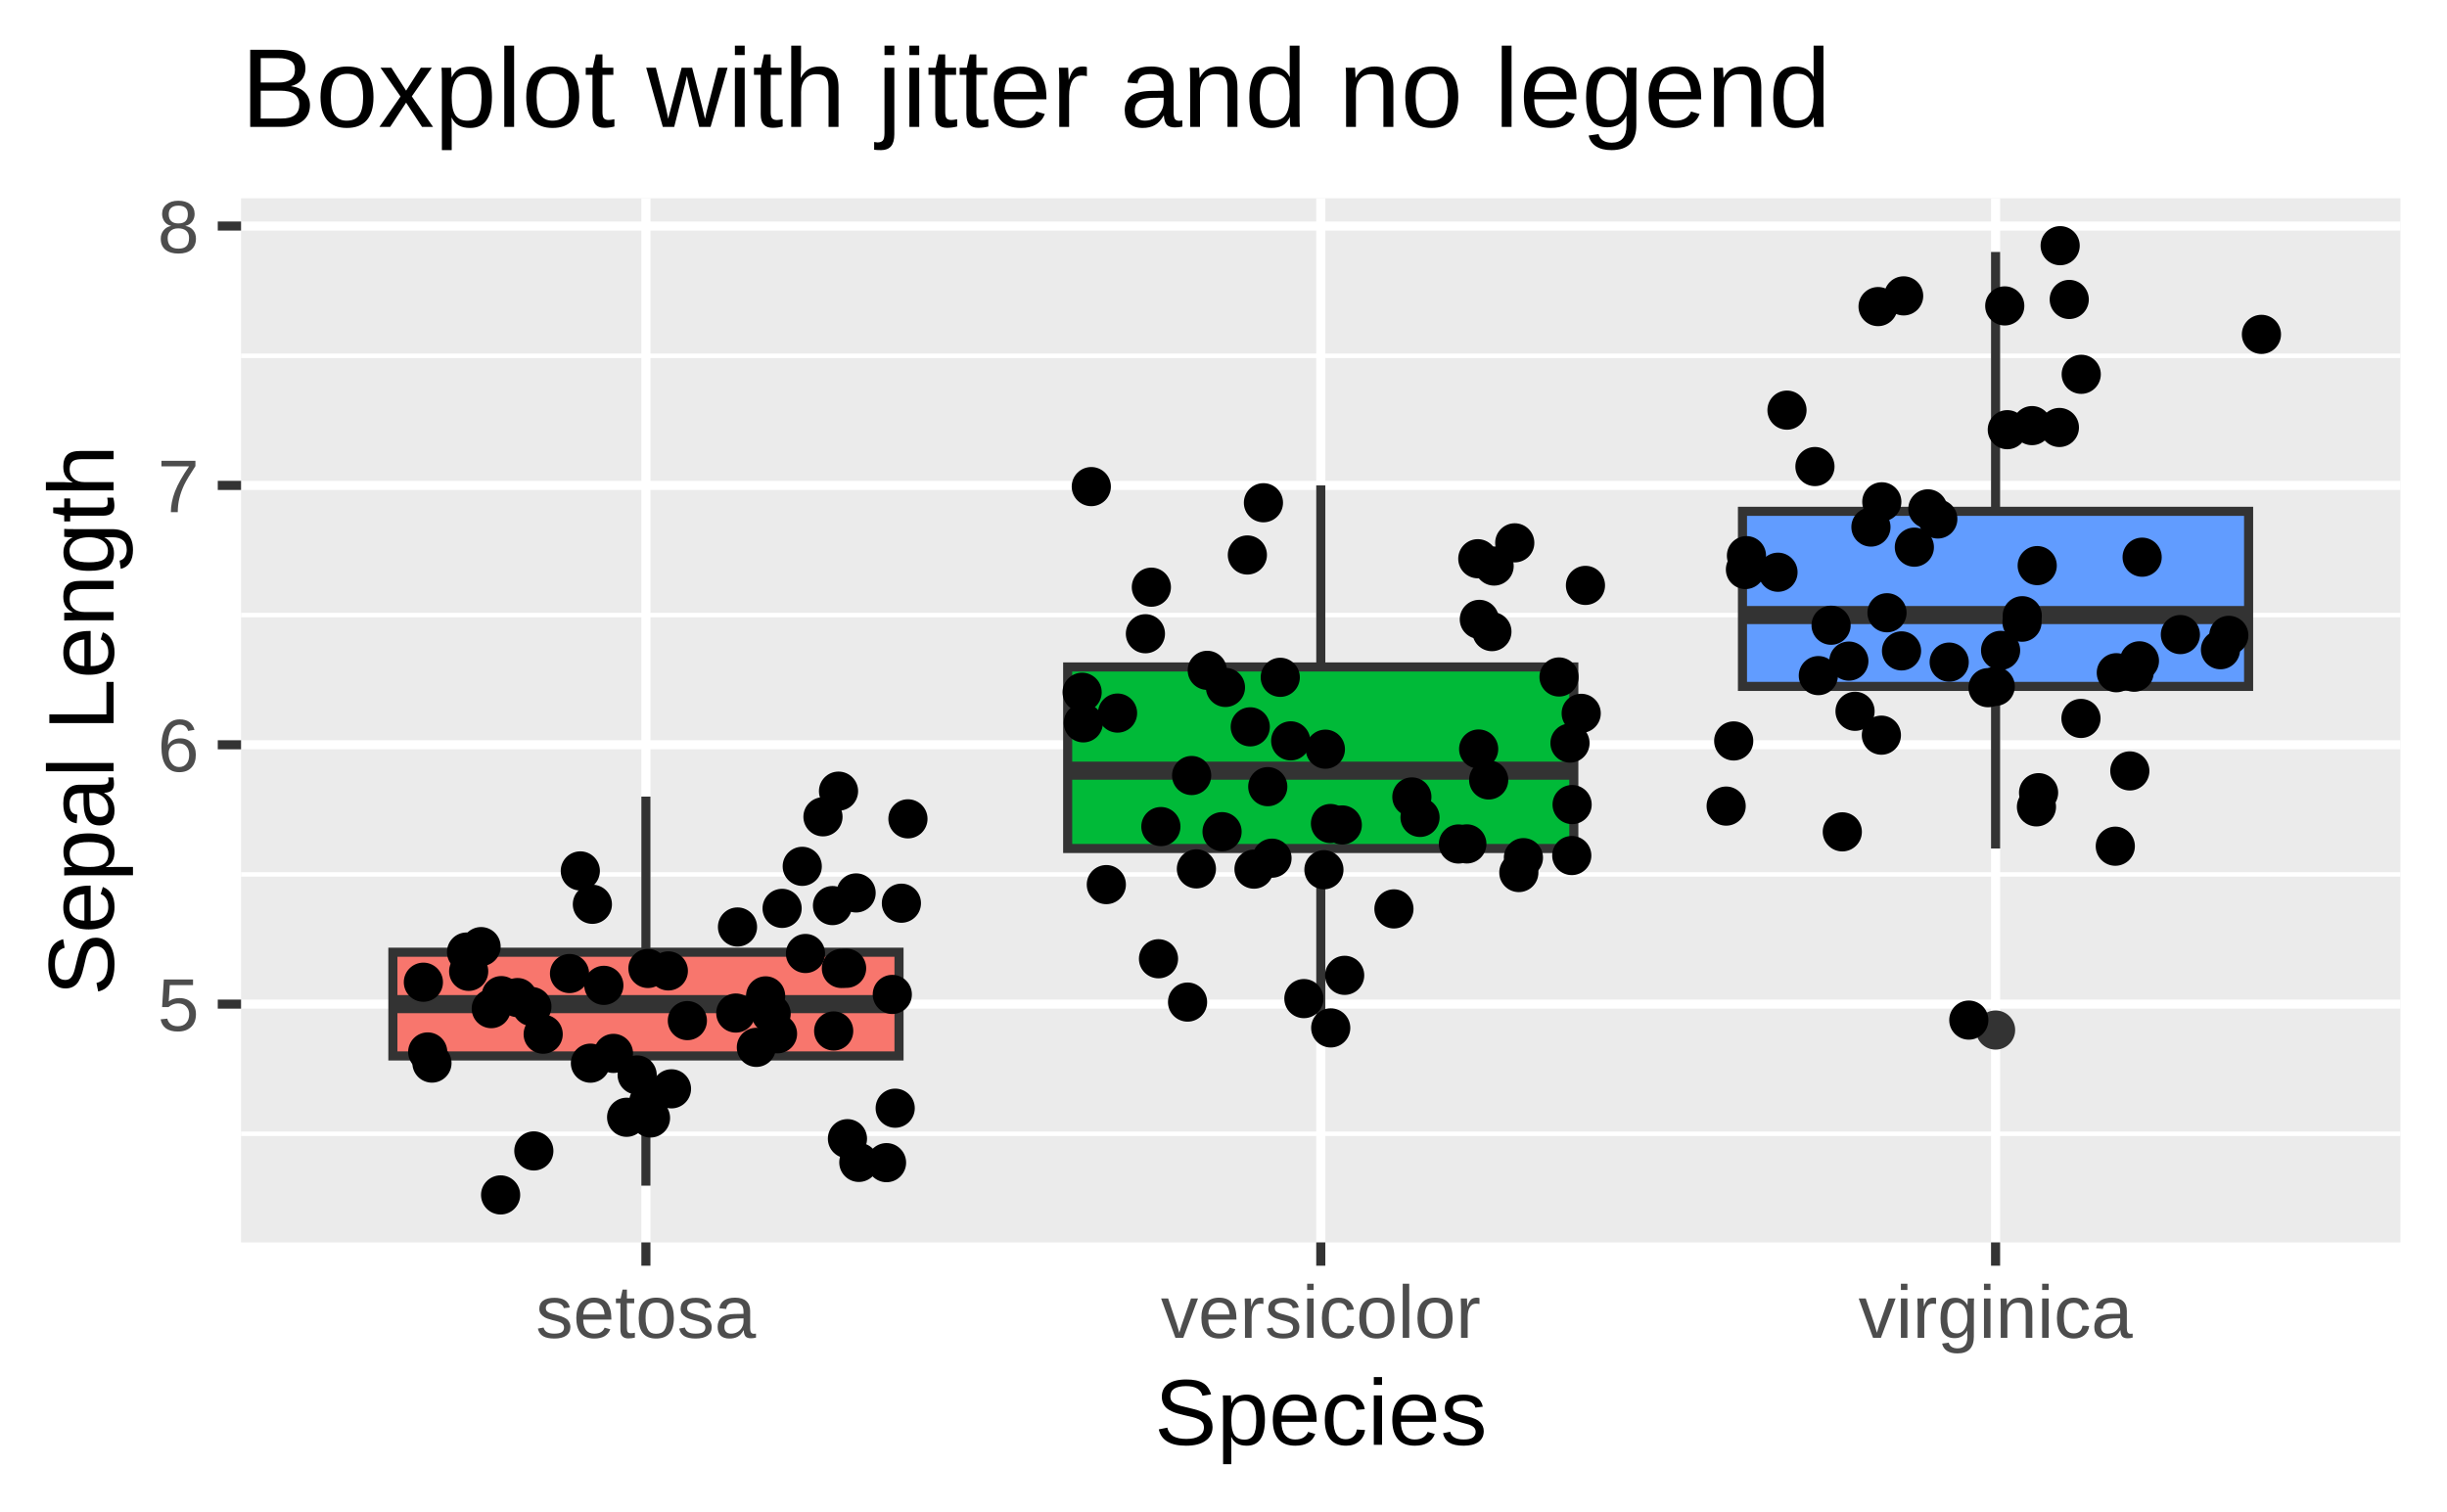
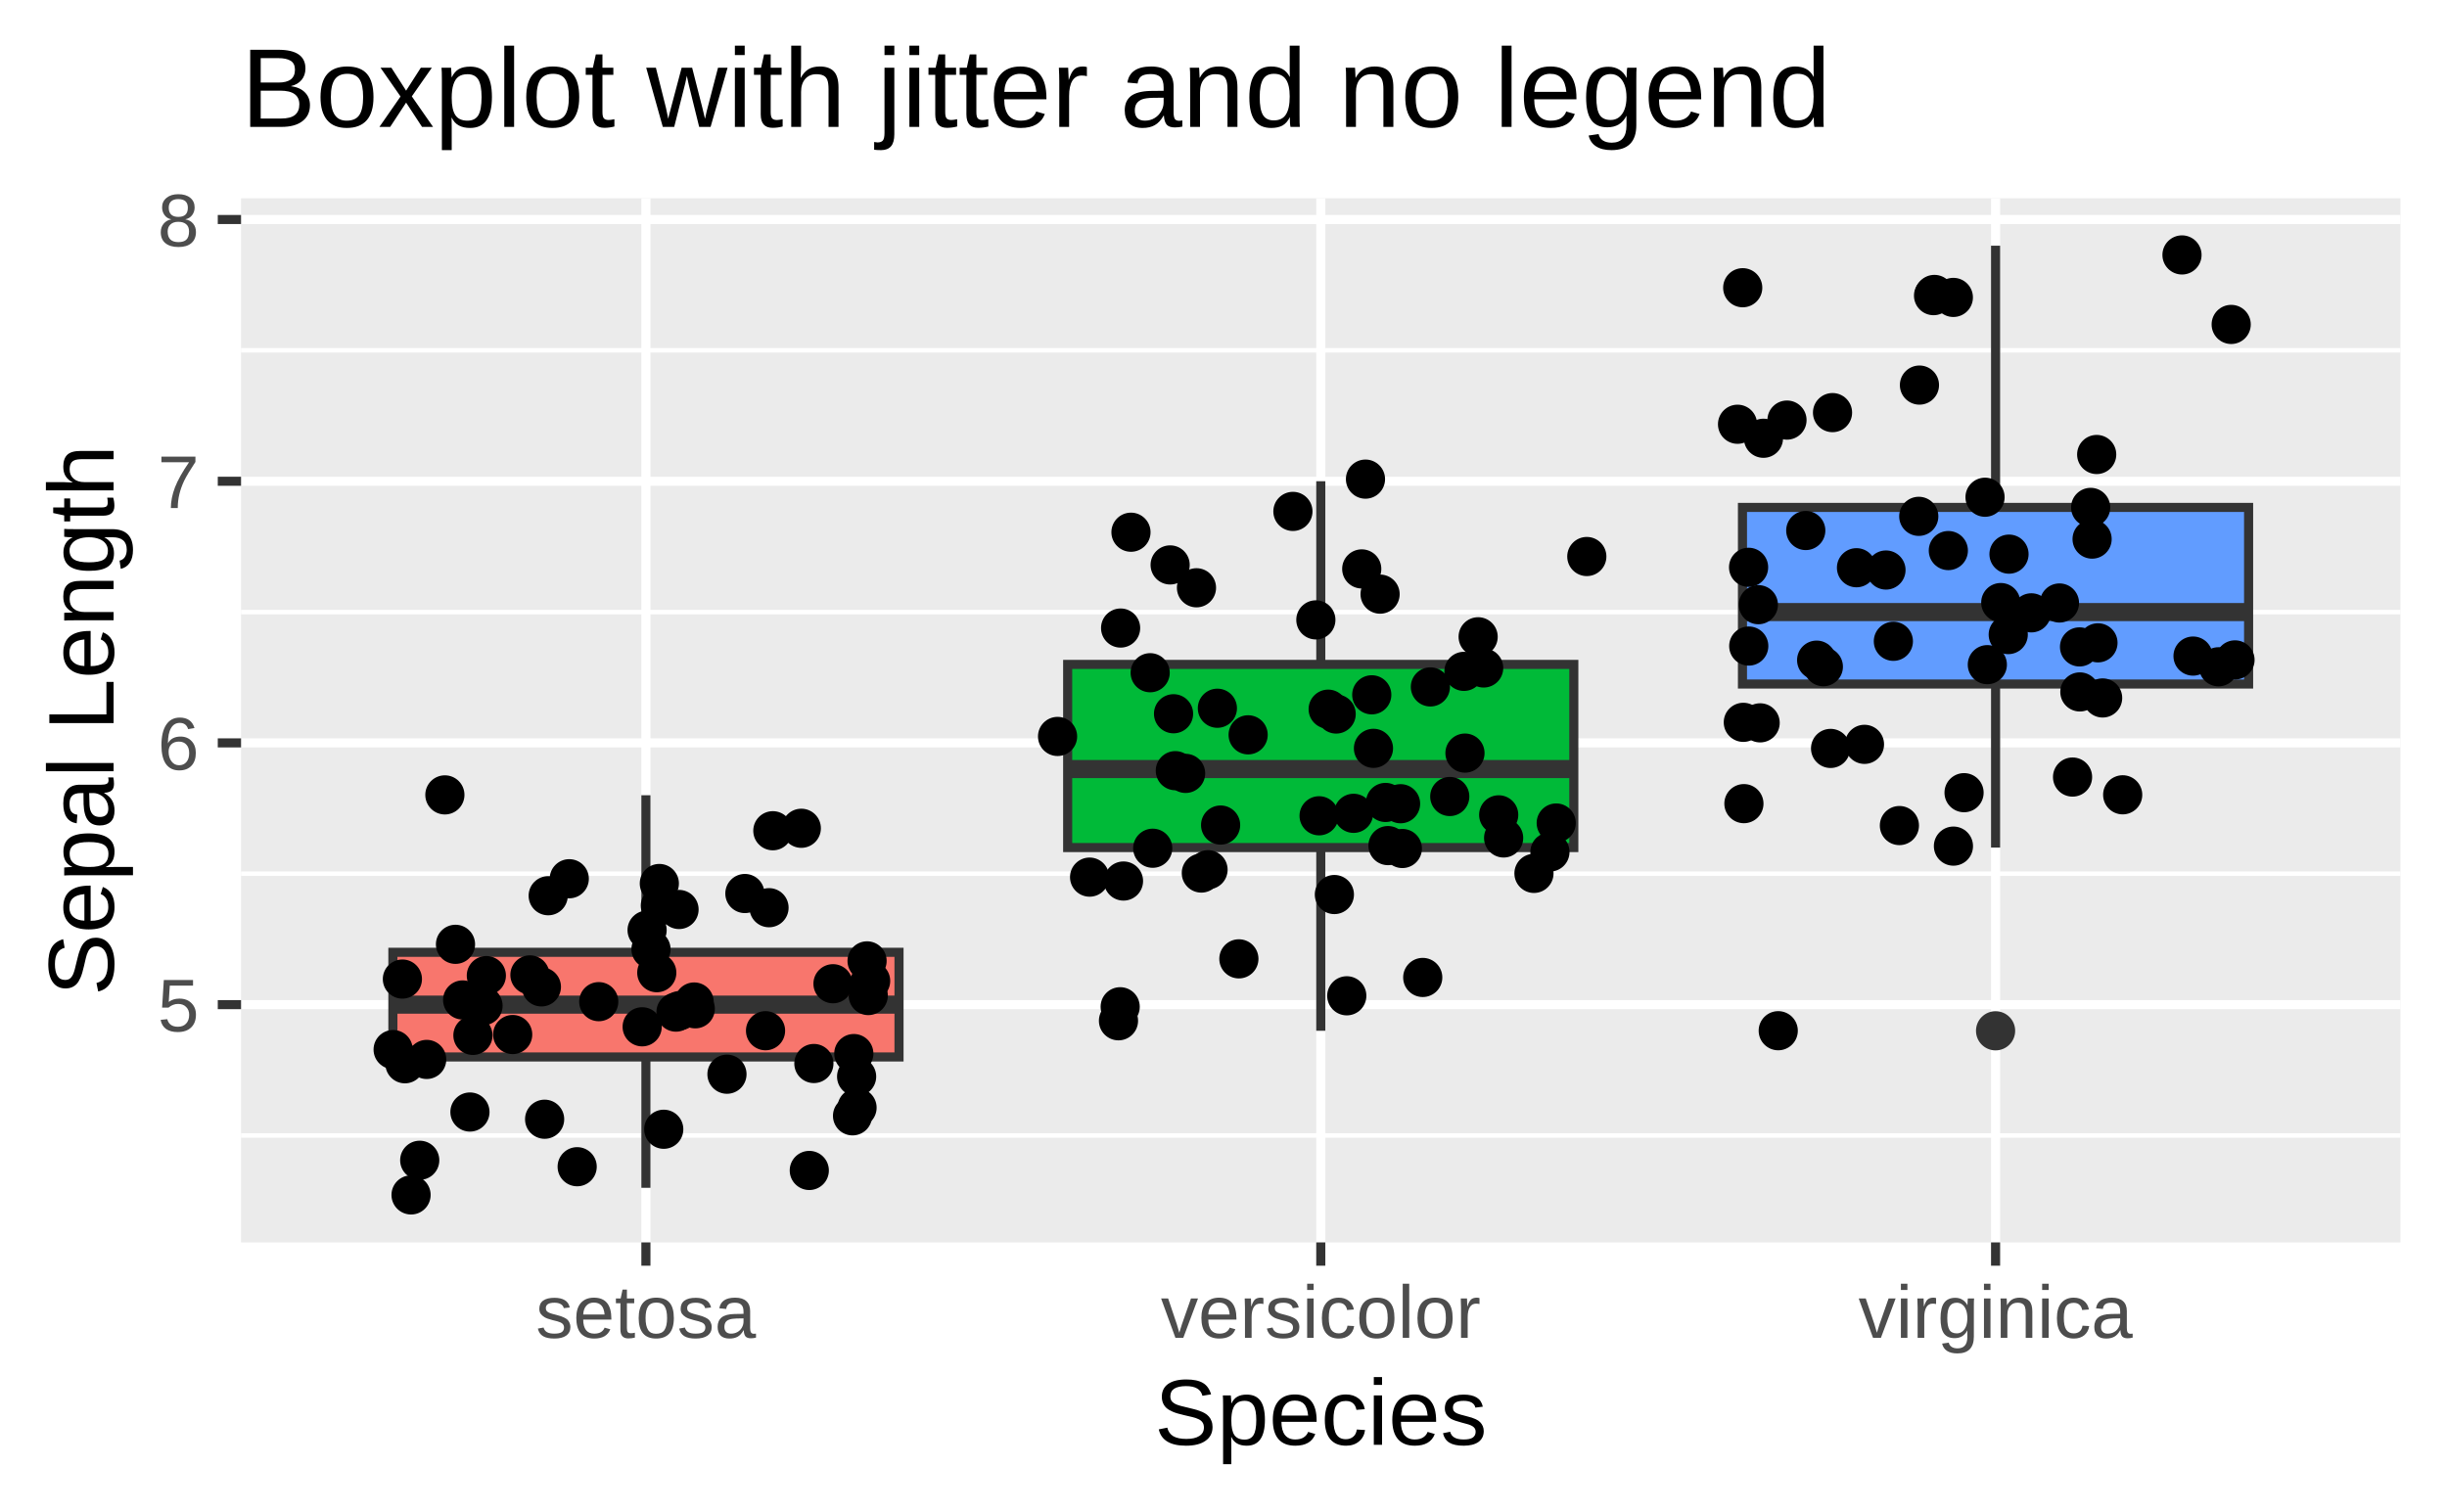
<svg xmlns="http://www.w3.org/2000/svg" class="svglite" width="288.00pt" height="177.98pt" viewBox="0 0 288.00 177.98">
  <defs>
    <style type="text/css">
    .svglite line, .svglite polyline, .svglite polygon, .svglite path, .svglite rect, .svglite circle {
      fill: none;
      stroke: #000000;
      stroke-linecap: round;
      stroke-linejoin: round;
      stroke-miterlimit: 10.00;
    }
    .svglite text {
      white-space: pre;
    }
  </style>
  </defs>
  <rect width="100%" height="100%" style="stroke: none; fill: #FFFFFF;" />
  <defs>
    <clipPath id="cpMC4wMHwyODguMDB8MC4wMHwxNzcuOTg=">
      <rect x="0.00" y="0.00" width="288.00" height="177.98" />
    </clipPath>
  </defs>
  <g clip-path="url(#cpMC4wMHwyODguMDB8MC4wMHwxNzcuOTg=)">
    <rect x="0.00" y="0.00" width="288.00" height="177.98" style="stroke-width: 1.07; stroke: #FFFFFF; fill: #FFFFFF;" />
  </g>
  <defs>
    <clipPath id="cpMjguMzd8MjgyLjUyfDIzLjM0fDE0Ni4yNQ==">
      <rect x="28.37" y="23.34" width="254.15" height="122.91" />
    </clipPath>
  </defs>
  <g clip-path="url(#cpMjguMzd8MjgyLjUyfDIzLjM0fDE0Ni4yNQ==)">
    <rect x="28.37" y="23.34" width="254.15" height="122.91" style="stroke-width: 1.07; stroke: none; fill: #EBEBEB;" />
-     <polyline points="28.37,133.46 282.52,133.46 " style="stroke-width: 0.53; stroke: #FFFFFF; stroke-linecap: butt;" />
-     <polyline points="28.37,102.93 282.52,102.93 " style="stroke-width: 0.53; stroke: #FFFFFF; stroke-linecap: butt;" />
-     <polyline points="28.37,72.40 282.52,72.40 " style="stroke-width: 0.53; stroke: #FFFFFF; stroke-linecap: butt;" />
-     <polyline points="28.37,41.88 282.52,41.88 " style="stroke-width: 0.53; stroke: #FFFFFF; stroke-linecap: butt;" />
-     <polyline points="28.37,118.20 282.52,118.20 " style="stroke-width: 1.07; stroke: #FFFFFF; stroke-linecap: butt;" />
-     <polyline points="28.37,87.67 282.52,87.67 " style="stroke-width: 1.07; stroke: #FFFFFF; stroke-linecap: butt;" />
-     <polyline points="28.37,57.14 282.52,57.14 " style="stroke-width: 1.07; stroke: #FFFFFF; stroke-linecap: butt;" />
-     <polyline points="28.37,26.61 282.52,26.61 " style="stroke-width: 1.07; stroke: #FFFFFF; stroke-linecap: butt;" />
+     <polyline points="28.37,133.66 282.52,133.66 " style="stroke-width: 0.53; stroke: #FFFFFF; stroke-linecap: butt;" />
+     <polyline points="28.37,102.85 282.52,102.85 " style="stroke-width: 0.53; stroke: #FFFFFF; stroke-linecap: butt;" />
+     <polyline points="28.37,72.05 282.52,72.05 " style="stroke-width: 0.53; stroke: #FFFFFF; stroke-linecap: butt;" />
+     <polyline points="28.37,41.24 282.52,41.24 " style="stroke-width: 0.53; stroke: #FFFFFF; stroke-linecap: butt;" />
+     <polyline points="28.37,118.26 282.52,118.26 " style="stroke-width: 1.07; stroke: #FFFFFF; stroke-linecap: butt;" />
+     <polyline points="28.37,87.45 282.52,87.45 " style="stroke-width: 1.07; stroke: #FFFFFF; stroke-linecap: butt;" />
+     <polyline points="28.37,56.65 282.52,56.65 " style="stroke-width: 1.07; stroke: #FFFFFF; stroke-linecap: butt;" />
+     <polyline points="28.37,25.84 282.52,25.84 " style="stroke-width: 1.07; stroke: #FFFFFF; stroke-linecap: butt;" />
    <polyline points="76.02,146.25 76.02,23.34 " style="stroke-width: 1.07; stroke: #FFFFFF; stroke-linecap: butt;" />
    <polyline points="155.45,146.25 155.45,23.34 " style="stroke-width: 1.07; stroke: #FFFFFF; stroke-linecap: butt;" />
    <polyline points="234.87,146.25 234.87,23.34 " style="stroke-width: 1.07; stroke: #FFFFFF; stroke-linecap: butt;" />
-     <line x1="76.02" y1="112.09" x2="76.02" y2="93.77" style="stroke-width: 1.07; stroke: #333333; stroke-linecap: butt;" />
-     <line x1="76.02" y1="124.30" x2="76.02" y2="139.57" style="stroke-width: 1.07; stroke: #333333; stroke-linecap: butt;" />
-     <polygon points="46.24,112.09 46.24,124.30 105.81,124.30 105.81,112.09 46.24,112.09 " style="stroke-width: 1.07; stroke: #333333; stroke-linecap: butt; stroke-linejoin: miter; fill: #F8766D;" />
-     <line x1="46.24" y1="118.20" x2="105.81" y2="118.20" style="stroke-width: 2.13; stroke: #333333; stroke-linecap: butt; stroke-linejoin: miter;" />
-     <line x1="155.45" y1="78.51" x2="155.45" y2="57.14" style="stroke-width: 1.07; stroke: #333333; stroke-linecap: butt;" />
-     <line x1="155.45" y1="99.88" x2="155.45" y2="121.25" style="stroke-width: 1.07; stroke: #333333; stroke-linecap: butt;" />
-     <polygon points="125.66,78.51 125.66,99.88 185.23,99.88 185.23,78.51 125.66,78.51 " style="stroke-width: 1.07; stroke: #333333; stroke-linecap: butt; stroke-linejoin: miter; fill: #00BA38;" />
-     <line x1="125.66" y1="90.72" x2="185.23" y2="90.72" style="stroke-width: 2.13; stroke: #333333; stroke-linecap: butt; stroke-linejoin: miter;" />
-     <circle cx="234.87" cy="121.25" r="1.95" style="stroke-width: 0.71; stroke: #333333; fill: #333333;" />
-     <line x1="234.87" y1="60.19" x2="234.87" y2="29.66" style="stroke-width: 1.07; stroke: #333333; stroke-linecap: butt;" />
-     <line x1="234.87" y1="80.80" x2="234.87" y2="99.88" style="stroke-width: 1.07; stroke: #333333; stroke-linecap: butt;" />
-     <polygon points="205.08,60.19 205.08,80.80 264.65,80.80 264.65,60.19 205.08,60.19 " style="stroke-width: 1.07; stroke: #333333; stroke-linecap: butt; stroke-linejoin: miter; fill: #619CFF;" />
-     <line x1="205.08" y1="72.40" x2="264.65" y2="72.40" style="stroke-width: 2.13; stroke: #333333; stroke-linecap: butt; stroke-linejoin: miter;" />
-     <circle cx="99.64" cy="113.98" r="1.95" style="stroke-width: 0.71; fill: #000000;" />
-     <circle cx="80.90" cy="120.14" r="1.95" style="stroke-width: 0.71; fill: #000000;" />
-     <circle cx="74.99" cy="126.54" r="1.95" style="stroke-width: 0.71; fill: #000000;" />
-     <circle cx="76.56" cy="131.60" r="1.95" style="stroke-width: 0.71; fill: #000000;" />
-     <circle cx="59.00" cy="117.20" r="1.95" style="stroke-width: 0.71; fill: #000000;" />
-     <circle cx="69.72" cy="106.45" r="1.95" style="stroke-width: 0.71; fill: #000000;" />
-     <circle cx="73.75" cy="131.52" r="1.95" style="stroke-width: 0.71; fill: #000000;" />
-     <circle cx="57.82" cy="118.73" r="1.95" style="stroke-width: 0.71; fill: #000000;" />
-     <circle cx="101.08" cy="136.83" r="1.95" style="stroke-width: 0.71; fill: #000000;" />
-     <circle cx="98.12" cy="121.36" r="1.95" style="stroke-width: 0.71; fill: #000000;" />
-     <circle cx="92.05" cy="106.93" r="1.95" style="stroke-width: 0.71; fill: #000000;" />
-     <circle cx="50.34" cy="123.83" r="1.95" style="stroke-width: 0.71; fill: #000000;" />
-     <circle cx="69.49" cy="125.15" r="1.95" style="stroke-width: 0.71; fill: #000000;" />
-     <circle cx="58.92" cy="140.66" r="1.95" style="stroke-width: 0.71; fill: #000000;" />
-     <circle cx="98.69" cy="93.13" r="1.95" style="stroke-width: 0.71; fill: #000000;" />
-     <circle cx="96.86" cy="96.15" r="1.95" style="stroke-width: 0.71; fill: #000000;" />
-     <circle cx="97.98" cy="106.60" r="1.95" style="stroke-width: 0.71; fill: #000000;" />
-     <circle cx="49.83" cy="115.62" r="1.95" style="stroke-width: 0.71; fill: #000000;" />
-     <circle cx="106.86" cy="96.39" r="1.95" style="stroke-width: 0.71; fill: #000000;" />
-     <circle cx="76.26" cy="114.00" r="1.95" style="stroke-width: 0.71; fill: #000000;" />
-     <circle cx="100.76" cy="105.11" r="1.95" style="stroke-width: 0.71; fill: #000000;" />
-     <circle cx="67.03" cy="114.60" r="1.95" style="stroke-width: 0.71; fill: #000000;" />
-     <circle cx="76.35" cy="129.71" r="1.95" style="stroke-width: 0.71; fill: #000000;" />
-     <circle cx="71.07" cy="115.99" r="1.95" style="stroke-width: 0.71; fill: #000000;" />
-     <circle cx="72.20" cy="124.00" r="1.95" style="stroke-width: 0.71; fill: #000000;" />
-     <circle cx="105.02" cy="117.06" r="1.95" style="stroke-width: 0.71; fill: #000000;" />
-     <circle cx="86.60" cy="119.25" r="1.95" style="stroke-width: 0.71; fill: #000000;" />
-     <circle cx="94.80" cy="112.24" r="1.95" style="stroke-width: 0.71; fill: #000000;" />
-     <circle cx="56.62" cy="111.43" r="1.95" style="stroke-width: 0.71; fill: #000000;" />
-     <circle cx="79.03" cy="128.17" r="1.95" style="stroke-width: 0.71; fill: #000000;" />
-     <circle cx="89.02" cy="123.29" r="1.95" style="stroke-width: 0.71; fill: #000000;" />
-     <circle cx="106.09" cy="106.32" r="1.95" style="stroke-width: 0.71; fill: #000000;" />
-     <circle cx="54.91" cy="112.07" r="1.95" style="stroke-width: 0.71; fill: #000000;" />
-     <circle cx="68.30" cy="102.52" r="1.95" style="stroke-width: 0.71; fill: #000000;" />
-     <circle cx="91.51" cy="121.69" r="1.95" style="stroke-width: 0.71; fill: #000000;" />
-     <circle cx="60.91" cy="117.43" r="1.95" style="stroke-width: 0.71; fill: #000000;" />
-     <circle cx="94.42" cy="101.98" r="1.95" style="stroke-width: 0.71; fill: #000000;" />
-     <circle cx="63.93" cy="121.74" r="1.95" style="stroke-width: 0.71; fill: #000000;" />
-     <circle cx="62.83" cy="135.48" r="1.95" style="stroke-width: 0.71; fill: #000000;" />
-     <circle cx="99.03" cy="114.00" r="1.95" style="stroke-width: 0.71; fill: #000000;" />
-     <circle cx="62.60" cy="118.49" r="1.95" style="stroke-width: 0.71; fill: #000000;" />
-     <circle cx="99.74" cy="134.04" r="1.95" style="stroke-width: 0.71; fill: #000000;" />
-     <circle cx="104.34" cy="136.86" r="1.95" style="stroke-width: 0.71; fill: #000000;" />
-     <circle cx="90.11" cy="117.23" r="1.95" style="stroke-width: 0.71; fill: #000000;" />
-     <circle cx="78.66" cy="114.29" r="1.95" style="stroke-width: 0.71; fill: #000000;" />
-     <circle cx="50.84" cy="125.14" r="1.95" style="stroke-width: 0.71; fill: #000000;" />
-     <circle cx="55.16" cy="114.34" r="1.95" style="stroke-width: 0.71; fill: #000000;" />
-     <circle cx="105.36" cy="130.45" r="1.95" style="stroke-width: 0.71; fill: #000000;" />
-     <circle cx="86.80" cy="109.12" r="1.95" style="stroke-width: 0.71; fill: #000000;" />
-     <circle cx="90.76" cy="119.33" r="1.95" style="stroke-width: 0.71; fill: #000000;" />
-     <circle cx="128.44" cy="57.28" r="1.95" style="stroke-width: 0.71; fill: #000000;" />
-     <circle cx="175.59" cy="74.35" r="1.95" style="stroke-width: 0.71; fill: #000000;" />
-     <circle cx="148.70" cy="59.18" r="1.95" style="stroke-width: 0.71; fill: #000000;" />
-     <circle cx="140.81" cy="102.28" r="1.95" style="stroke-width: 0.71; fill: #000000;" />
-     <circle cx="174.11" cy="72.91" r="1.95" style="stroke-width: 0.71; fill: #000000;" />
-     <circle cx="167.13" cy="96.22" r="1.95" style="stroke-width: 0.71; fill: #000000;" />
-     <circle cx="150.68" cy="79.73" r="1.95" style="stroke-width: 0.71; fill: #000000;" />
-     <circle cx="156.62" cy="121.00" r="1.95" style="stroke-width: 0.71; fill: #000000;" />
-     <circle cx="186.60" cy="68.91" r="1.95" style="stroke-width: 0.71; fill: #000000;" />
-     <circle cx="136.35" cy="112.86" r="1.95" style="stroke-width: 0.71; fill: #000000;" />
-     <circle cx="153.46" cy="117.55" r="1.95" style="stroke-width: 0.71; fill: #000000;" />
-     <circle cx="175.21" cy="91.81" r="1.95" style="stroke-width: 0.71; fill: #000000;" />
-     <circle cx="184.78" cy="87.47" r="1.95" style="stroke-width: 0.71; fill: #000000;" />
-     <circle cx="127.50" cy="85.09" r="1.95" style="stroke-width: 0.71; fill: #000000;" />
-     <circle cx="184.99" cy="100.71" r="1.95" style="stroke-width: 0.71; fill: #000000;" />
-     <circle cx="146.81" cy="65.33" r="1.95" style="stroke-width: 0.71; fill: #000000;" />
-     <circle cx="171.65" cy="99.35" r="1.95" style="stroke-width: 0.71; fill: #000000;" />
-     <circle cx="149.21" cy="92.60" r="1.95" style="stroke-width: 0.71; fill: #000000;" />
-     <circle cx="127.36" cy="81.49" r="1.95" style="stroke-width: 0.71; fill: #000000;" />
-     <circle cx="179.30" cy="100.96" r="1.95" style="stroke-width: 0.71; fill: #000000;" />
-     <circle cx="140.25" cy="91.29" r="1.95" style="stroke-width: 0.71; fill: #000000;" />
-     <circle cx="147.15" cy="85.56" r="1.95" style="stroke-width: 0.71; fill: #000000;" />
-     <circle cx="183.49" cy="79.69" r="1.95" style="stroke-width: 0.71; fill: #000000;" />
-     <circle cx="186.10" cy="83.97" r="1.95" style="stroke-width: 0.71; fill: #000000;" />
-     <circle cx="134.81" cy="74.60" r="1.95" style="stroke-width: 0.71; fill: #000000;" />
-     <circle cx="135.51" cy="69.12" r="1.95" style="stroke-width: 0.71; fill: #000000;" />
-     <circle cx="178.28" cy="63.90" r="1.95" style="stroke-width: 0.71; fill: #000000;" />
-     <circle cx="173.93" cy="65.77" r="1.95" style="stroke-width: 0.71; fill: #000000;" />
-     <circle cx="155.99" cy="88.19" r="1.95" style="stroke-width: 0.71; fill: #000000;" />
-     <circle cx="136.63" cy="97.30" r="1.95" style="stroke-width: 0.71; fill: #000000;" />
-     <circle cx="178.76" cy="102.71" r="1.95" style="stroke-width: 0.71; fill: #000000;" />
-     <circle cx="147.59" cy="102.31" r="1.95" style="stroke-width: 0.71; fill: #000000;" />
-     <circle cx="185.03" cy="94.71" r="1.95" style="stroke-width: 0.71; fill: #000000;" />
-     <circle cx="151.91" cy="87.21" r="1.95" style="stroke-width: 0.71; fill: #000000;" />
-     <circle cx="164.06" cy="106.99" r="1.95" style="stroke-width: 0.71; fill: #000000;" />
-     <circle cx="174.03" cy="88.17" r="1.95" style="stroke-width: 0.71; fill: #000000;" />
-     <circle cx="175.85" cy="66.63" r="1.95" style="stroke-width: 0.71; fill: #000000;" />
-     <circle cx="142.09" cy="78.91" r="1.95" style="stroke-width: 0.71; fill: #000000;" />
-     <circle cx="172.64" cy="99.34" r="1.95" style="stroke-width: 0.71; fill: #000000;" />
-     <circle cx="130.21" cy="104.13" r="1.95" style="stroke-width: 0.71; fill: #000000;" />
-     <circle cx="155.82" cy="102.38" r="1.95" style="stroke-width: 0.71; fill: #000000;" />
-     <circle cx="131.53" cy="83.94" r="1.95" style="stroke-width: 0.71; fill: #000000;" />
-     <circle cx="166.17" cy="93.81" r="1.95" style="stroke-width: 0.71; fill: #000000;" />
-     <circle cx="139.77" cy="117.96" r="1.95" style="stroke-width: 0.71; fill: #000000;" />
-     <circle cx="149.71" cy="101.02" r="1.95" style="stroke-width: 0.71; fill: #000000;" />
-     <circle cx="157.98" cy="97.11" r="1.95" style="stroke-width: 0.71; fill: #000000;" />
-     <circle cx="143.83" cy="97.90" r="1.95" style="stroke-width: 0.71; fill: #000000;" />
-     <circle cx="144.23" cy="80.92" r="1.95" style="stroke-width: 0.71; fill: #000000;" />
-     <circle cx="158.26" cy="114.81" r="1.95" style="stroke-width: 0.71; fill: #000000;" />
-     <circle cx="156.59" cy="96.94" r="1.95" style="stroke-width: 0.71; fill: #000000;" />
-     <circle cx="251.80" cy="77.79" r="1.95" style="stroke-width: 0.71; fill: #000000;" />
-     <circle cx="239.93" cy="93.31" r="1.95" style="stroke-width: 0.71; fill: #000000;" />
-     <circle cx="213.61" cy="54.92" r="1.95" style="stroke-width: 0.71; fill: #000000;" />
-     <circle cx="217.60" cy="77.82" r="1.95" style="stroke-width: 0.71; fill: #000000;" />
-     <circle cx="222.09" cy="72.13" r="1.95" style="stroke-width: 0.71; fill: #000000;" />
-     <circle cx="266.16" cy="39.36" r="1.95" style="stroke-width: 0.71; fill: #000000;" />
-     <circle cx="231.72" cy="120.08" r="1.95" style="stroke-width: 0.71; fill: #000000;" />
-     <circle cx="210.32" cy="48.28" r="1.95" style="stroke-width: 0.71; fill: #000000;" />
-     <circle cx="239.77" cy="66.58" r="1.95" style="stroke-width: 0.71; fill: #000000;" />
-     <circle cx="236.25" cy="50.58" r="1.95" style="stroke-width: 0.71; fill: #000000;" />
-     <circle cx="215.51" cy="73.60" r="1.95" style="stroke-width: 0.71; fill: #000000;" />
-     <circle cx="223.80" cy="76.62" r="1.95" style="stroke-width: 0.71; fill: #000000;" />
-     <circle cx="220.20" cy="62.04" r="1.95" style="stroke-width: 0.71; fill: #000000;" />
-     <circle cx="216.83" cy="97.92" r="1.95" style="stroke-width: 0.71; fill: #000000;" />
-     <circle cx="239.68" cy="94.98" r="1.95" style="stroke-width: 0.71; fill: #000000;" />
-     <circle cx="262.32" cy="74.79" r="1.95" style="stroke-width: 0.71; fill: #000000;" />
-     <circle cx="238.01" cy="72.48" r="1.95" style="stroke-width: 0.71; fill: #000000;" />
-     <circle cx="243.54" cy="35.25" r="1.95" style="stroke-width: 0.71; fill: #000000;" />
-     <circle cx="235.95" cy="36.01" r="1.95" style="stroke-width: 0.71; fill: #000000;" />
-     <circle cx="221.43" cy="86.54" r="1.95" style="stroke-width: 0.71; fill: #000000;" />
-     <circle cx="221.48" cy="59.07" r="1.95" style="stroke-width: 0.71; fill: #000000;" />
-     <circle cx="248.96" cy="99.61" r="1.95" style="stroke-width: 0.71; fill: #000000;" />
-     <circle cx="224.05" cy="34.83" r="1.95" style="stroke-width: 0.71; fill: #000000;" />
-     <circle cx="251.18" cy="79.13" r="1.95" style="stroke-width: 0.71; fill: #000000;" />
-     <circle cx="205.55" cy="65.41" r="1.95" style="stroke-width: 0.71; fill: #000000;" />
-     <circle cx="239.16" cy="50.10" r="1.95" style="stroke-width: 0.71; fill: #000000;" />
-     <circle cx="234.83" cy="80.80" r="1.95" style="stroke-width: 0.71; fill: #000000;" />
-     <circle cx="218.33" cy="83.73" r="1.95" style="stroke-width: 0.71; fill: #000000;" />
-     <circle cx="235.46" cy="76.56" r="1.95" style="stroke-width: 0.71; fill: #000000;" />
-     <circle cx="242.38" cy="50.32" r="1.95" style="stroke-width: 0.71; fill: #000000;" />
-     <circle cx="244.95" cy="44.06" r="1.95" style="stroke-width: 0.71; fill: #000000;" />
-     <circle cx="242.47" cy="28.92" r="1.95" style="stroke-width: 0.71; fill: #000000;" />
-     <circle cx="261.34" cy="76.48" r="1.95" style="stroke-width: 0.71; fill: #000000;" />
-     <circle cx="214.01" cy="79.53" r="1.95" style="stroke-width: 0.71; fill: #000000;" />
-     <circle cx="244.92" cy="84.57" r="1.95" style="stroke-width: 0.71; fill: #000000;" />
-     <circle cx="221.04" cy="36.09" r="1.95" style="stroke-width: 0.71; fill: #000000;" />
-     <circle cx="249.08" cy="79.19" r="1.95" style="stroke-width: 0.71; fill: #000000;" />
-     <circle cx="256.62" cy="74.70" r="1.95" style="stroke-width: 0.71; fill: #000000;" />
-     <circle cx="204.05" cy="87.22" r="1.95" style="stroke-width: 0.71; fill: #000000;" />
-     <circle cx="226.90" cy="59.90" r="1.95" style="stroke-width: 0.71; fill: #000000;" />
-     <circle cx="205.43" cy="67.04" r="1.95" style="stroke-width: 0.71; fill: #000000;" />
-     <circle cx="228.07" cy="61.09" r="1.95" style="stroke-width: 0.71; fill: #000000;" />
-     <circle cx="203.16" cy="94.89" r="1.95" style="stroke-width: 0.71; fill: #000000;" />
-     <circle cx="225.31" cy="64.41" r="1.95" style="stroke-width: 0.71; fill: #000000;" />
-     <circle cx="252.12" cy="65.59" r="1.95" style="stroke-width: 0.71; fill: #000000;" />
-     <circle cx="209.26" cy="67.36" r="1.95" style="stroke-width: 0.71; fill: #000000;" />
-     <circle cx="229.41" cy="77.94" r="1.95" style="stroke-width: 0.71; fill: #000000;" />
-     <circle cx="237.98" cy="73.24" r="1.95" style="stroke-width: 0.71; fill: #000000;" />
-     <circle cx="233.98" cy="80.95" r="1.95" style="stroke-width: 0.71; fill: #000000;" />
-     <circle cx="250.67" cy="90.75" r="1.95" style="stroke-width: 0.71; fill: #000000;" />
+     <line x1="76.02" y1="112.10" x2="76.02" y2="93.61" style="stroke-width: 1.07; stroke: #333333; stroke-linecap: butt;" />
+     <line x1="76.02" y1="124.42" x2="76.02" y2="139.82" style="stroke-width: 1.07; stroke: #333333; stroke-linecap: butt;" />
+     <polygon points="46.24,112.10 46.24,124.42 105.81,124.42 105.81,112.10 46.24,112.10 " style="stroke-width: 1.07; stroke: #333333; stroke-linecap: butt; stroke-linejoin: miter; fill: #F8766D;" />
+     <line x1="46.24" y1="118.26" x2="105.81" y2="118.26" style="stroke-width: 2.13; stroke: #333333; stroke-linecap: butt; stroke-linejoin: miter;" />
+     <line x1="155.45" y1="78.21" x2="155.45" y2="56.65" style="stroke-width: 1.07; stroke: #333333; stroke-linecap: butt;" />
+     <line x1="155.45" y1="99.77" x2="155.45" y2="121.34" style="stroke-width: 1.07; stroke: #333333; stroke-linecap: butt;" />
+     <polygon points="125.66,78.21 125.66,99.77 185.23,99.77 185.23,78.21 125.66,78.21 " style="stroke-width: 1.07; stroke: #333333; stroke-linecap: butt; stroke-linejoin: miter; fill: #00BA38;" />
+     <line x1="125.66" y1="90.53" x2="185.23" y2="90.53" style="stroke-width: 2.13; stroke: #333333; stroke-linecap: butt; stroke-linejoin: miter;" />
+     <circle cx="234.87" cy="121.34" r="1.95" style="stroke-width: 0.71; stroke: #333333; fill: #333333;" />
+     <line x1="234.87" y1="59.73" x2="234.87" y2="28.92" style="stroke-width: 1.07; stroke: #333333; stroke-linecap: butt;" />
+     <line x1="234.87" y1="80.52" x2="234.87" y2="99.77" style="stroke-width: 1.07; stroke: #333333; stroke-linecap: butt;" />
+     <polygon points="205.08,59.73 205.08,80.52 264.65,80.52 264.65,59.73 205.08,59.73 " style="stroke-width: 1.07; stroke: #333333; stroke-linecap: butt; stroke-linejoin: miter; fill: #619CFF;" />
+     <line x1="205.08" y1="72.05" x2="264.65" y2="72.05" style="stroke-width: 2.13; stroke: #333333; stroke-linecap: butt; stroke-linejoin: miter;" />
+     <circle cx="98.04" cy="115.80" r="1.95" style="stroke-width: 0.71; fill: #000000;" />
+     <circle cx="90.10" cy="121.33" r="1.95" style="stroke-width: 0.71; fill: #000000;" />
+     <circle cx="85.56" cy="126.45" r="1.95" style="stroke-width: 0.71; fill: #000000;" />
+     <circle cx="55.31" cy="130.90" r="1.95" style="stroke-width: 0.71; fill: #000000;" />
+     <circle cx="56.85" cy="118.39" r="1.95" style="stroke-width: 0.71; fill: #000000;" />
+     <circle cx="79.92" cy="107.06" r="1.95" style="stroke-width: 0.71; fill: #000000;" />
+     <circle cx="100.87" cy="130.39" r="1.95" style="stroke-width: 0.71; fill: #000000;" />
+     <circle cx="81.83" cy="118.75" r="1.95" style="stroke-width: 0.71; fill: #000000;" />
+     <circle cx="67.93" cy="137.34" r="1.95" style="stroke-width: 0.71; fill: #000000;" />
+     <circle cx="55.66" cy="121.88" r="1.95" style="stroke-width: 0.71; fill: #000000;" />
+     <circle cx="87.67" cy="105.18" r="1.95" style="stroke-width: 0.71; fill: #000000;" />
+     <circle cx="95.79" cy="125.19" r="1.95" style="stroke-width: 0.71; fill: #000000;" />
+     <circle cx="47.66" cy="125.22" r="1.95" style="stroke-width: 0.71; fill: #000000;" />
+     <circle cx="48.38" cy="140.66" r="1.95" style="stroke-width: 0.71; fill: #000000;" />
+     <circle cx="52.36" cy="93.57" r="1.95" style="stroke-width: 0.71; fill: #000000;" />
+     <circle cx="90.96" cy="97.79" r="1.95" style="stroke-width: 0.71; fill: #000000;" />
+     <circle cx="77.72" cy="106.61" r="1.95" style="stroke-width: 0.71; fill: #000000;" />
+     <circle cx="57.24" cy="114.84" r="1.95" style="stroke-width: 0.71; fill: #000000;" />
+     <circle cx="94.31" cy="97.50" r="1.95" style="stroke-width: 0.71; fill: #000000;" />
+     <circle cx="62.37" cy="114.76" r="1.95" style="stroke-width: 0.71; fill: #000000;" />
+     <circle cx="90.51" cy="106.85" r="1.95" style="stroke-width: 0.71; fill: #000000;" />
+     <circle cx="77.30" cy="114.50" r="1.95" style="stroke-width: 0.71; fill: #000000;" />
+     <circle cx="100.34" cy="131.35" r="1.95" style="stroke-width: 0.71; fill: #000000;" />
+     <circle cx="47.36" cy="115.25" r="1.95" style="stroke-width: 0.71; fill: #000000;" />
+     <circle cx="46.27" cy="123.55" r="1.95" style="stroke-width: 0.71; fill: #000000;" />
+     <circle cx="70.47" cy="117.91" r="1.95" style="stroke-width: 0.71; fill: #000000;" />
+     <circle cx="79.56" cy="119.14" r="1.95" style="stroke-width: 0.71; fill: #000000;" />
+     <circle cx="53.61" cy="111.16" r="1.95" style="stroke-width: 0.71; fill: #000000;" />
+     <circle cx="76.62" cy="111.74" r="1.95" style="stroke-width: 0.71; fill: #000000;" />
+     <circle cx="100.82" cy="126.73" r="1.95" style="stroke-width: 0.71; fill: #000000;" />
+     <circle cx="100.49" cy="124.02" r="1.95" style="stroke-width: 0.71; fill: #000000;" />
+     <circle cx="64.52" cy="105.44" r="1.95" style="stroke-width: 0.71; fill: #000000;" />
+     <circle cx="102.05" cy="113.11" r="1.95" style="stroke-width: 0.71; fill: #000000;" />
+     <circle cx="67.00" cy="103.44" r="1.95" style="stroke-width: 0.71; fill: #000000;" />
+     <circle cx="75.58" cy="120.87" r="1.95" style="stroke-width: 0.71; fill: #000000;" />
+     <circle cx="102.19" cy="117.19" r="1.95" style="stroke-width: 0.71; fill: #000000;" />
+     <circle cx="77.60" cy="104.00" r="1.95" style="stroke-width: 0.71; fill: #000000;" />
+     <circle cx="60.34" cy="121.78" r="1.95" style="stroke-width: 0.71; fill: #000000;" />
+     <circle cx="95.25" cy="137.78" r="1.95" style="stroke-width: 0.71; fill: #000000;" />
+     <circle cx="102.47" cy="115.47" r="1.95" style="stroke-width: 0.71; fill: #000000;" />
+     <circle cx="81.70" cy="117.95" r="1.95" style="stroke-width: 0.71; fill: #000000;" />
+     <circle cx="78.12" cy="132.93" r="1.95" style="stroke-width: 0.71; fill: #000000;" />
+     <circle cx="49.40" cy="136.58" r="1.95" style="stroke-width: 0.71; fill: #000000;" />
+     <circle cx="80.01" cy="118.96" r="1.95" style="stroke-width: 0.71; fill: #000000;" />
+     <circle cx="102.13" cy="116.10" r="1.95" style="stroke-width: 0.71; fill: #000000;" />
+     <circle cx="50.22" cy="124.71" r="1.95" style="stroke-width: 0.71; fill: #000000;" />
+     <circle cx="63.72" cy="116.17" r="1.95" style="stroke-width: 0.71; fill: #000000;" />
+     <circle cx="64.10" cy="131.75" r="1.95" style="stroke-width: 0.71; fill: #000000;" />
+     <circle cx="76.16" cy="109.49" r="1.95" style="stroke-width: 0.71; fill: #000000;" />
+     <circle cx="54.45" cy="117.71" r="1.95" style="stroke-width: 0.71; fill: #000000;" />
+     <circle cx="160.71" cy="56.40" r="1.95" style="stroke-width: 0.71; fill: #000000;" />
+     <circle cx="173.97" cy="74.96" r="1.95" style="stroke-width: 0.71; fill: #000000;" />
+     <circle cx="152.17" cy="60.20" r="1.95" style="stroke-width: 0.71; fill: #000000;" />
+     <circle cx="132.23" cy="103.71" r="1.95" style="stroke-width: 0.71; fill: #000000;" />
+     <circle cx="154.87" cy="72.97" r="1.95" style="stroke-width: 0.71; fill: #000000;" />
+     <circle cx="155.25" cy="96.03" r="1.95" style="stroke-width: 0.71; fill: #000000;" />
+     <circle cx="172.30" cy="79.03" r="1.95" style="stroke-width: 0.71; fill: #000000;" />
+     <circle cx="131.64" cy="120.16" r="1.95" style="stroke-width: 0.71; fill: #000000;" />
+     <circle cx="162.43" cy="69.94" r="1.95" style="stroke-width: 0.71; fill: #000000;" />
+     <circle cx="145.81" cy="112.87" r="1.95" style="stroke-width: 0.71; fill: #000000;" />
+     <circle cx="158.51" cy="117.22" r="1.95" style="stroke-width: 0.71; fill: #000000;" />
+     <circle cx="138.33" cy="90.72" r="1.95" style="stroke-width: 0.71; fill: #000000;" />
+     <circle cx="124.47" cy="86.69" r="1.95" style="stroke-width: 0.71; fill: #000000;" />
+     <circle cx="156.32" cy="83.48" r="1.95" style="stroke-width: 0.71; fill: #000000;" />
+     <circle cx="182.42" cy="100.29" r="1.95" style="stroke-width: 0.71; fill: #000000;" />
+     <circle cx="186.76" cy="65.51" r="1.95" style="stroke-width: 0.71; fill: #000000;" />
+     <circle cx="163.36" cy="99.54" r="1.95" style="stroke-width: 0.71; fill: #000000;" />
+     <circle cx="170.63" cy="93.76" r="1.95" style="stroke-width: 0.71; fill: #000000;" />
+     <circle cx="168.35" cy="80.86" r="1.95" style="stroke-width: 0.71; fill: #000000;" />
+     <circle cx="135.67" cy="99.85" r="1.95" style="stroke-width: 0.71; fill: #000000;" />
+     <circle cx="139.54" cy="91.04" r="1.95" style="stroke-width: 0.71; fill: #000000;" />
+     <circle cx="157.26" cy="84.05" r="1.95" style="stroke-width: 0.71; fill: #000000;" />
+     <circle cx="135.37" cy="79.19" r="1.95" style="stroke-width: 0.71; fill: #000000;" />
+     <circle cx="143.28" cy="83.37" r="1.95" style="stroke-width: 0.71; fill: #000000;" />
+     <circle cx="131.89" cy="73.93" r="1.95" style="stroke-width: 0.71; fill: #000000;" />
+     <circle cx="140.82" cy="69.19" r="1.95" style="stroke-width: 0.71; fill: #000000;" />
+     <circle cx="133.11" cy="62.65" r="1.95" style="stroke-width: 0.71; fill: #000000;" />
+     <circle cx="160.27" cy="66.97" r="1.95" style="stroke-width: 0.71; fill: #000000;" />
+     <circle cx="146.90" cy="86.50" r="1.95" style="stroke-width: 0.71; fill: #000000;" />
+     <circle cx="176.39" cy="95.92" r="1.95" style="stroke-width: 0.71; fill: #000000;" />
+     <circle cx="180.54" cy="102.81" r="1.95" style="stroke-width: 0.71; fill: #000000;" />
+     <circle cx="141.39" cy="102.77" r="1.95" style="stroke-width: 0.71; fill: #000000;" />
+     <circle cx="163.07" cy="94.46" r="1.95" style="stroke-width: 0.71; fill: #000000;" />
+     <circle cx="161.65" cy="88.09" r="1.95" style="stroke-width: 0.71; fill: #000000;" />
+     <circle cx="157.05" cy="105.30" r="1.95" style="stroke-width: 0.71; fill: #000000;" />
+     <circle cx="172.42" cy="88.65" r="1.95" style="stroke-width: 0.71; fill: #000000;" />
+     <circle cx="137.72" cy="66.50" r="1.95" style="stroke-width: 0.71; fill: #000000;" />
+     <circle cx="174.62" cy="78.63" r="1.95" style="stroke-width: 0.71; fill: #000000;" />
+     <circle cx="176.97" cy="98.64" r="1.95" style="stroke-width: 0.71; fill: #000000;" />
+     <circle cx="128.24" cy="103.25" r="1.95" style="stroke-width: 0.71; fill: #000000;" />
+     <circle cx="142.18" cy="102.38" r="1.95" style="stroke-width: 0.71; fill: #000000;" />
+     <circle cx="138.12" cy="84.02" r="1.95" style="stroke-width: 0.71; fill: #000000;" />
+     <circle cx="164.84" cy="94.61" r="1.95" style="stroke-width: 0.71; fill: #000000;" />
+     <circle cx="131.84" cy="118.51" r="1.95" style="stroke-width: 0.71; fill: #000000;" />
+     <circle cx="165.05" cy="99.88" r="1.95" style="stroke-width: 0.71; fill: #000000;" />
+     <circle cx="143.66" cy="97.12" r="1.95" style="stroke-width: 0.71; fill: #000000;" />
+     <circle cx="183.16" cy="96.88" r="1.95" style="stroke-width: 0.71; fill: #000000;" />
+     <circle cx="161.45" cy="81.79" r="1.95" style="stroke-width: 0.71; fill: #000000;" />
+     <circle cx="167.45" cy="115.06" r="1.95" style="stroke-width: 0.71; fill: #000000;" />
+     <circle cx="159.31" cy="95.74" r="1.95" style="stroke-width: 0.71; fill: #000000;" />
+     <circle cx="263.05" cy="77.68" r="1.95" style="stroke-width: 0.71; fill: #000000;" />
+     <circle cx="205.25" cy="94.60" r="1.95" style="stroke-width: 0.71; fill: #000000;" />
+     <circle cx="246.77" cy="53.50" r="1.95" style="stroke-width: 0.71; fill: #000000;" />
+     <circle cx="261.11" cy="78.49" r="1.95" style="stroke-width: 0.71; fill: #000000;" />
+     <circle cx="242.39" cy="70.98" r="1.95" style="stroke-width: 0.71; fill: #000000;" />
+     <circle cx="262.60" cy="38.19" r="1.95" style="stroke-width: 0.71; fill: #000000;" />
+     <circle cx="209.29" cy="121.33" r="1.95" style="stroke-width: 0.71; fill: #000000;" />
+     <circle cx="215.68" cy="48.57" r="1.95" style="stroke-width: 0.71; fill: #000000;" />
+     <circle cx="205.80" cy="66.78" r="1.95" style="stroke-width: 0.71; fill: #000000;" />
+     <circle cx="207.55" cy="51.59" r="1.95" style="stroke-width: 0.71; fill: #000000;" />
+     <circle cx="206.95" cy="71.18" r="1.95" style="stroke-width: 0.71; fill: #000000;" />
+     <circle cx="222.84" cy="75.49" r="1.95" style="stroke-width: 0.71; fill: #000000;" />
+     <circle cx="212.53" cy="62.45" r="1.95" style="stroke-width: 0.71; fill: #000000;" />
+     <circle cx="223.55" cy="97.18" r="1.95" style="stroke-width: 0.71; fill: #000000;" />
+     <circle cx="231.16" cy="93.31" r="1.95" style="stroke-width: 0.71; fill: #000000;" />
+     <circle cx="205.82" cy="76.05" r="1.95" style="stroke-width: 0.71; fill: #000000;" />
+     <circle cx="235.48" cy="70.93" r="1.95" style="stroke-width: 0.71; fill: #000000;" />
+     <circle cx="205.11" cy="33.87" r="1.95" style="stroke-width: 0.71; fill: #000000;" />
+     <circle cx="229.90" cy="35.01" r="1.95" style="stroke-width: 0.71; fill: #000000;" />
+     <circle cx="215.45" cy="88.10" r="1.95" style="stroke-width: 0.71; fill: #000000;" />
+     <circle cx="246.06" cy="59.73" r="1.95" style="stroke-width: 0.71; fill: #000000;" />
+     <circle cx="229.91" cy="99.60" r="1.95" style="stroke-width: 0.71; fill: #000000;" />
+     <circle cx="227.67" cy="34.66" r="1.95" style="stroke-width: 0.71; fill: #000000;" />
+     <circle cx="214.60" cy="78.48" r="1.95" style="stroke-width: 0.71; fill: #000000;" />
+     <circle cx="236.45" cy="65.23" r="1.95" style="stroke-width: 0.71; fill: #000000;" />
+     <circle cx="210.32" cy="49.45" r="1.95" style="stroke-width: 0.71; fill: #000000;" />
+     <circle cx="244.79" cy="81.45" r="1.95" style="stroke-width: 0.71; fill: #000000;" />
+     <circle cx="207.16" cy="85.09" r="1.95" style="stroke-width: 0.71; fill: #000000;" />
+     <circle cx="244.75" cy="76.15" r="1.95" style="stroke-width: 0.71; fill: #000000;" />
+     <circle cx="204.50" cy="49.94" r="1.95" style="stroke-width: 0.71; fill: #000000;" />
+     <circle cx="225.91" cy="45.33" r="1.95" style="stroke-width: 0.71; fill: #000000;" />
+     <circle cx="256.81" cy="30.01" r="1.95" style="stroke-width: 0.71; fill: #000000;" />
+     <circle cx="236.36" cy="74.70" r="1.95" style="stroke-width: 0.71; fill: #000000;" />
+     <circle cx="213.81" cy="77.71" r="1.95" style="stroke-width: 0.71; fill: #000000;" />
+     <circle cx="205.18" cy="85.03" r="1.95" style="stroke-width: 0.71; fill: #000000;" />
+     <circle cx="227.57" cy="34.80" r="1.95" style="stroke-width: 0.71; fill: #000000;" />
+     <circle cx="233.90" cy="78.24" r="1.95" style="stroke-width: 0.71; fill: #000000;" />
+     <circle cx="246.92" cy="75.67" r="1.95" style="stroke-width: 0.71; fill: #000000;" />
+     <circle cx="219.44" cy="87.62" r="1.95" style="stroke-width: 0.71; fill: #000000;" />
+     <circle cx="225.83" cy="60.78" r="1.95" style="stroke-width: 0.71; fill: #000000;" />
+     <circle cx="218.50" cy="66.83" r="1.95" style="stroke-width: 0.71; fill: #000000;" />
+     <circle cx="233.63" cy="58.53" r="1.95" style="stroke-width: 0.71; fill: #000000;" />
+     <circle cx="249.83" cy="93.56" r="1.95" style="stroke-width: 0.71; fill: #000000;" />
+     <circle cx="246.23" cy="63.46" r="1.95" style="stroke-width: 0.71; fill: #000000;" />
+     <circle cx="221.97" cy="67.10" r="1.95" style="stroke-width: 0.71; fill: #000000;" />
+     <circle cx="229.31" cy="64.81" r="1.95" style="stroke-width: 0.71; fill: #000000;" />
+     <circle cx="258.11" cy="77.23" r="1.95" style="stroke-width: 0.71; fill: #000000;" />
+     <circle cx="239.08" cy="72.14" r="1.95" style="stroke-width: 0.71; fill: #000000;" />
+     <circle cx="247.47" cy="82.16" r="1.95" style="stroke-width: 0.71; fill: #000000;" />
+     <circle cx="243.93" cy="91.47" r="1.95" style="stroke-width: 0.71; fill: #000000;" />
  </g>
  <g clip-path="url(#cpMC4wMHwyODguMDB8MC4wMHwxNzcuOTg=)">
-     <text x="23.44" y="121.35" text-anchor="end" style="font-size: 8.80px;fill: #4D4D4D; font-family: &quot;Arial&quot;;" textLength="4.90px" lengthAdjust="spacingAndGlyphs">5</text>
-     <text x="23.44" y="90.82" text-anchor="end" style="font-size: 8.80px;fill: #4D4D4D; font-family: &quot;Arial&quot;;" textLength="4.90px" lengthAdjust="spacingAndGlyphs">6</text>
-     <text x="23.44" y="60.29" text-anchor="end" style="font-size: 8.80px;fill: #4D4D4D; font-family: &quot;Arial&quot;;" textLength="4.90px" lengthAdjust="spacingAndGlyphs">7</text>
-     <text x="23.44" y="29.77" text-anchor="end" style="font-size: 8.80px;fill: #4D4D4D; font-family: &quot;Arial&quot;;" textLength="4.90px" lengthAdjust="spacingAndGlyphs">8</text>
-     <polyline points="25.63,118.20 28.37,118.20 " style="stroke-width: 1.07; stroke: #333333; stroke-linecap: butt;" />
-     <polyline points="25.63,87.67 28.37,87.67 " style="stroke-width: 1.07; stroke: #333333; stroke-linecap: butt;" />
-     <polyline points="25.63,57.14 28.37,57.14 " style="stroke-width: 1.07; stroke: #333333; stroke-linecap: butt;" />
-     <polyline points="25.63,26.61 28.37,26.61 " style="stroke-width: 1.07; stroke: #333333; stroke-linecap: butt;" />
+     <text x="23.44" y="121.41" text-anchor="end" style="font-size: 8.80px;fill: #4D4D4D; font-family: &quot;Arial&quot;;" textLength="4.90px" lengthAdjust="spacingAndGlyphs">5</text>
+     <text x="23.44" y="90.61" text-anchor="end" style="font-size: 8.80px;fill: #4D4D4D; font-family: &quot;Arial&quot;;" textLength="4.90px" lengthAdjust="spacingAndGlyphs">6</text>
+     <text x="23.44" y="59.80" text-anchor="end" style="font-size: 8.80px;fill: #4D4D4D; font-family: &quot;Arial&quot;;" textLength="4.90px" lengthAdjust="spacingAndGlyphs">7</text>
+     <text x="23.44" y="29.00" text-anchor="end" style="font-size: 8.80px;fill: #4D4D4D; font-family: &quot;Arial&quot;;" textLength="4.90px" lengthAdjust="spacingAndGlyphs">8</text>
+     <polyline points="25.63,118.26 28.37,118.26 " style="stroke-width: 1.07; stroke: #333333; stroke-linecap: butt;" />
+     <polyline points="25.63,87.45 28.37,87.45 " style="stroke-width: 1.07; stroke: #333333; stroke-linecap: butt;" />
+     <polyline points="25.63,56.65 28.37,56.65 " style="stroke-width: 1.07; stroke: #333333; stroke-linecap: butt;" />
+     <polyline points="25.63,25.84 28.37,25.84 " style="stroke-width: 1.07; stroke: #333333; stroke-linecap: butt;" />
    <polyline points="76.02,148.99 76.02,146.25 " style="stroke-width: 1.07; stroke: #333333; stroke-linecap: butt;" />
    <polyline points="155.45,148.99 155.45,146.25 " style="stroke-width: 1.07; stroke: #333333; stroke-linecap: butt;" />
    <polyline points="234.87,148.99 234.87,146.25 " style="stroke-width: 1.07; stroke: #333333; stroke-linecap: butt;" />
    <text x="76.02" y="157.49" text-anchor="middle" style="font-size: 8.80px;fill: #4D4D4D; font-family: &quot;Arial&quot;;" textLength="25.93px" lengthAdjust="spacingAndGlyphs">setosa</text>
    <text x="155.45" y="157.49" text-anchor="middle" style="font-size: 8.80px;fill: #4D4D4D; font-family: &quot;Arial&quot;;" textLength="37.65px" lengthAdjust="spacingAndGlyphs">versicolor</text>
    <text x="234.87" y="157.49" text-anchor="middle" style="font-size: 8.80px;fill: #4D4D4D; font-family: &quot;Arial&quot;;" textLength="32.27px" lengthAdjust="spacingAndGlyphs">virginica</text>
    <text x="155.45" y="170.07" text-anchor="middle" style="font-size: 11.00px; font-family: &quot;Arial&quot;;" textLength="39.14px" lengthAdjust="spacingAndGlyphs">Species</text>
    <text transform="translate(13.37,84.79) rotate(-90)" text-anchor="middle" style="font-size: 11.00px; font-family: &quot;Arial&quot;;" textLength="64.84px" lengthAdjust="spacingAndGlyphs">Sepal Length</text>
    <text x="28.37" y="14.94" style="font-size: 13.20px; font-family: &quot;Arial&quot;;" textLength="187.00px" lengthAdjust="spacingAndGlyphs">Boxplot with jitter and no legend</text>
  </g>
</svg>
